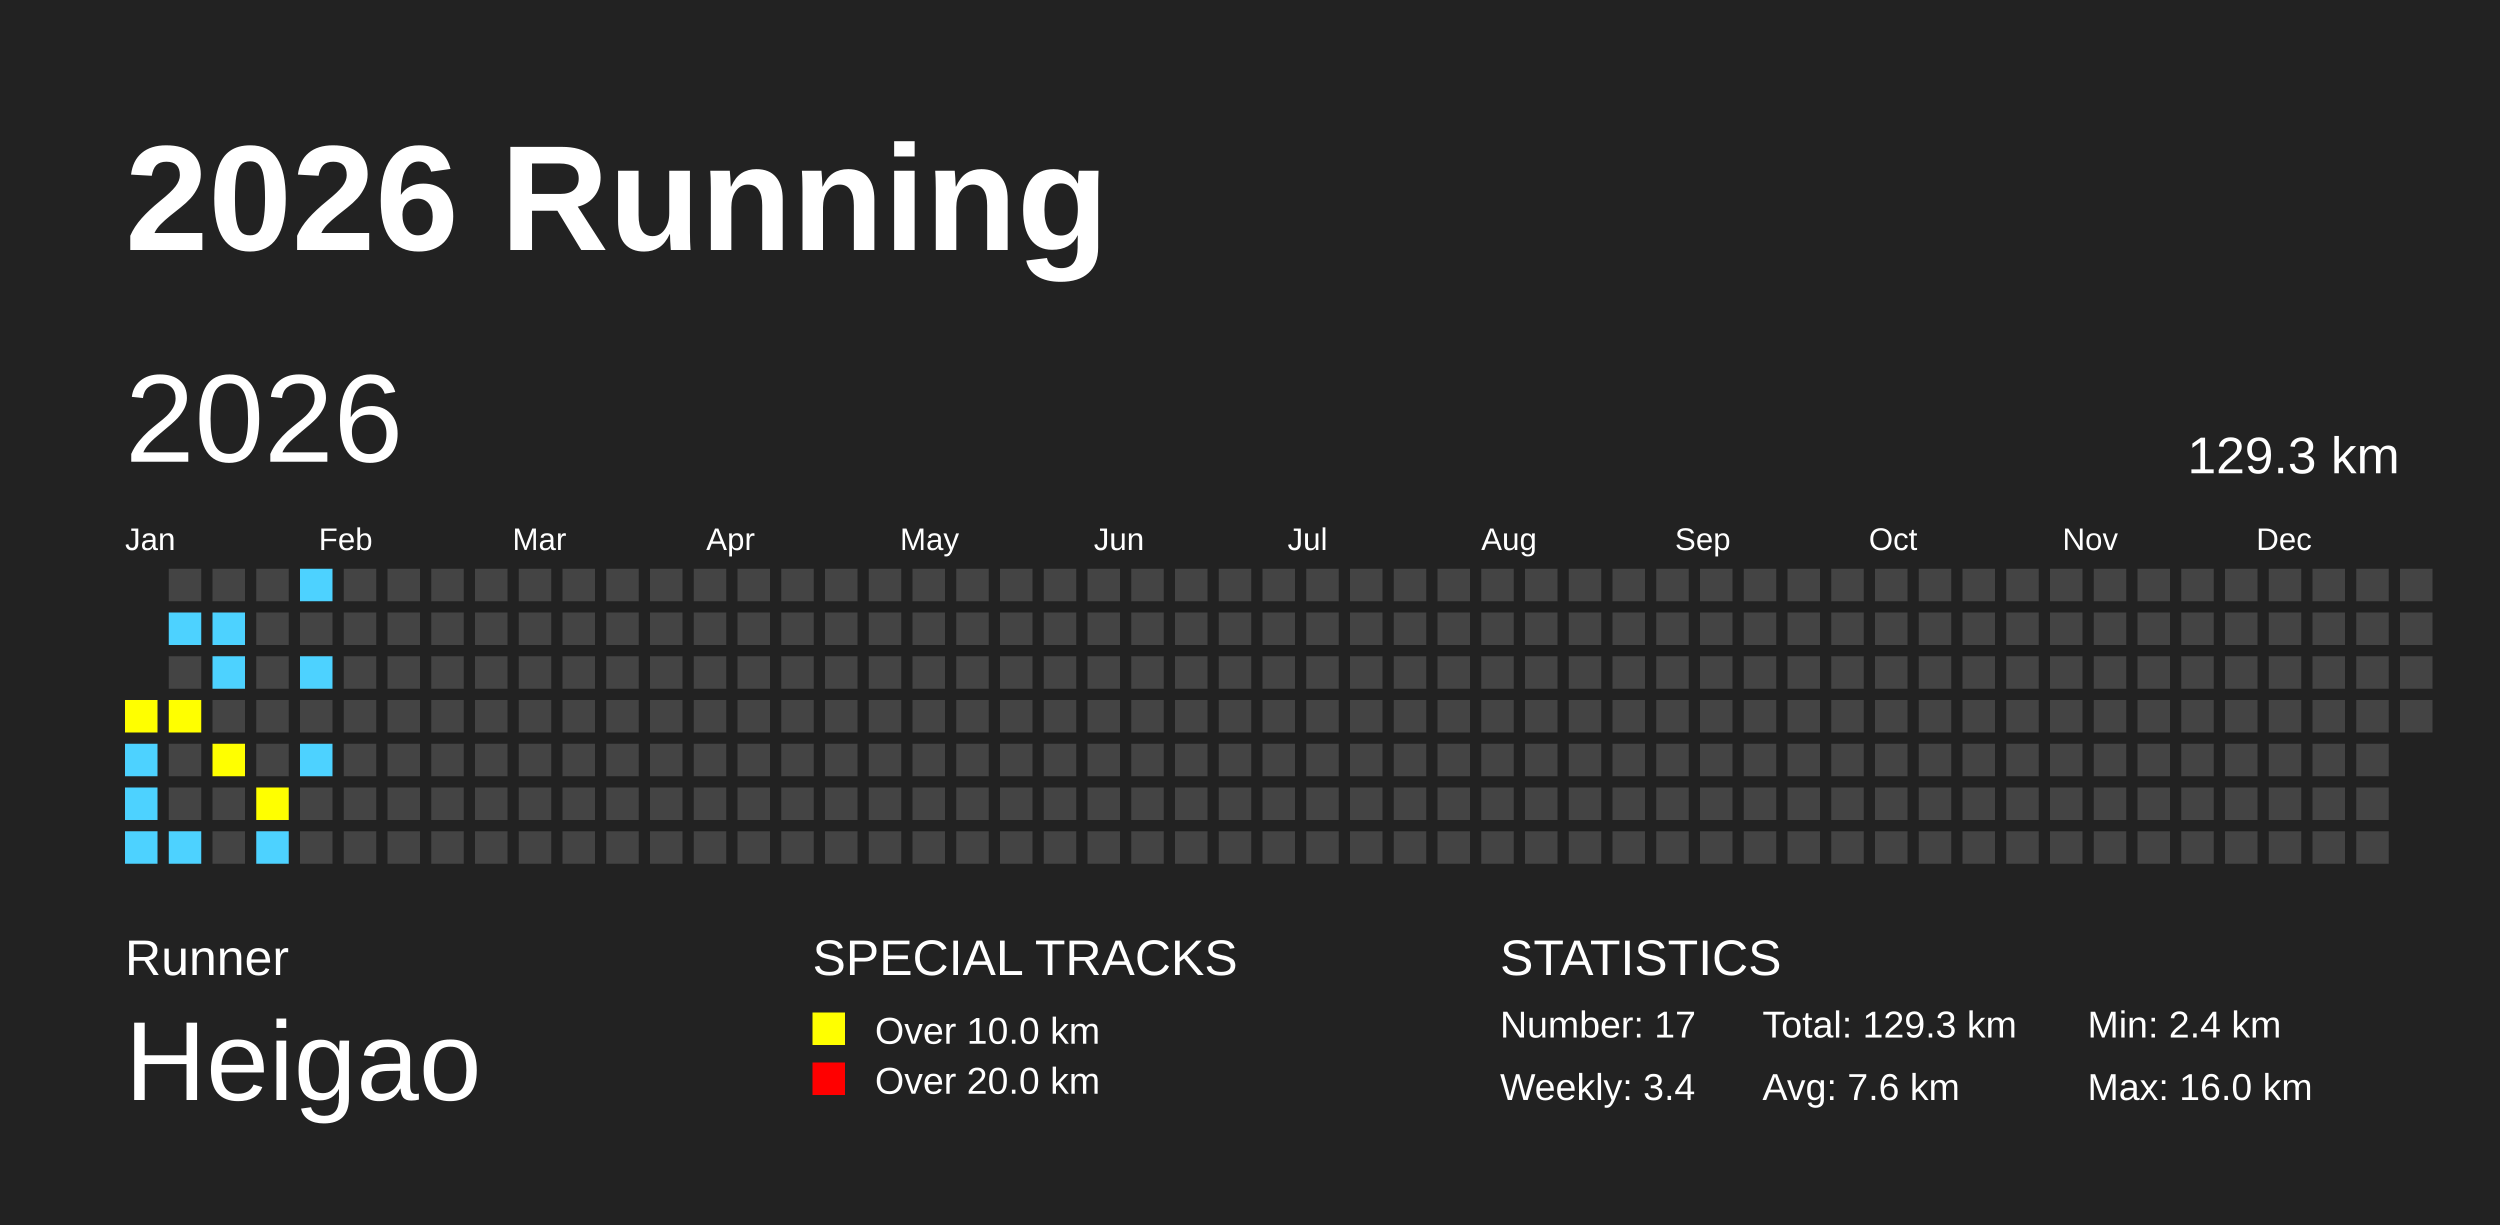
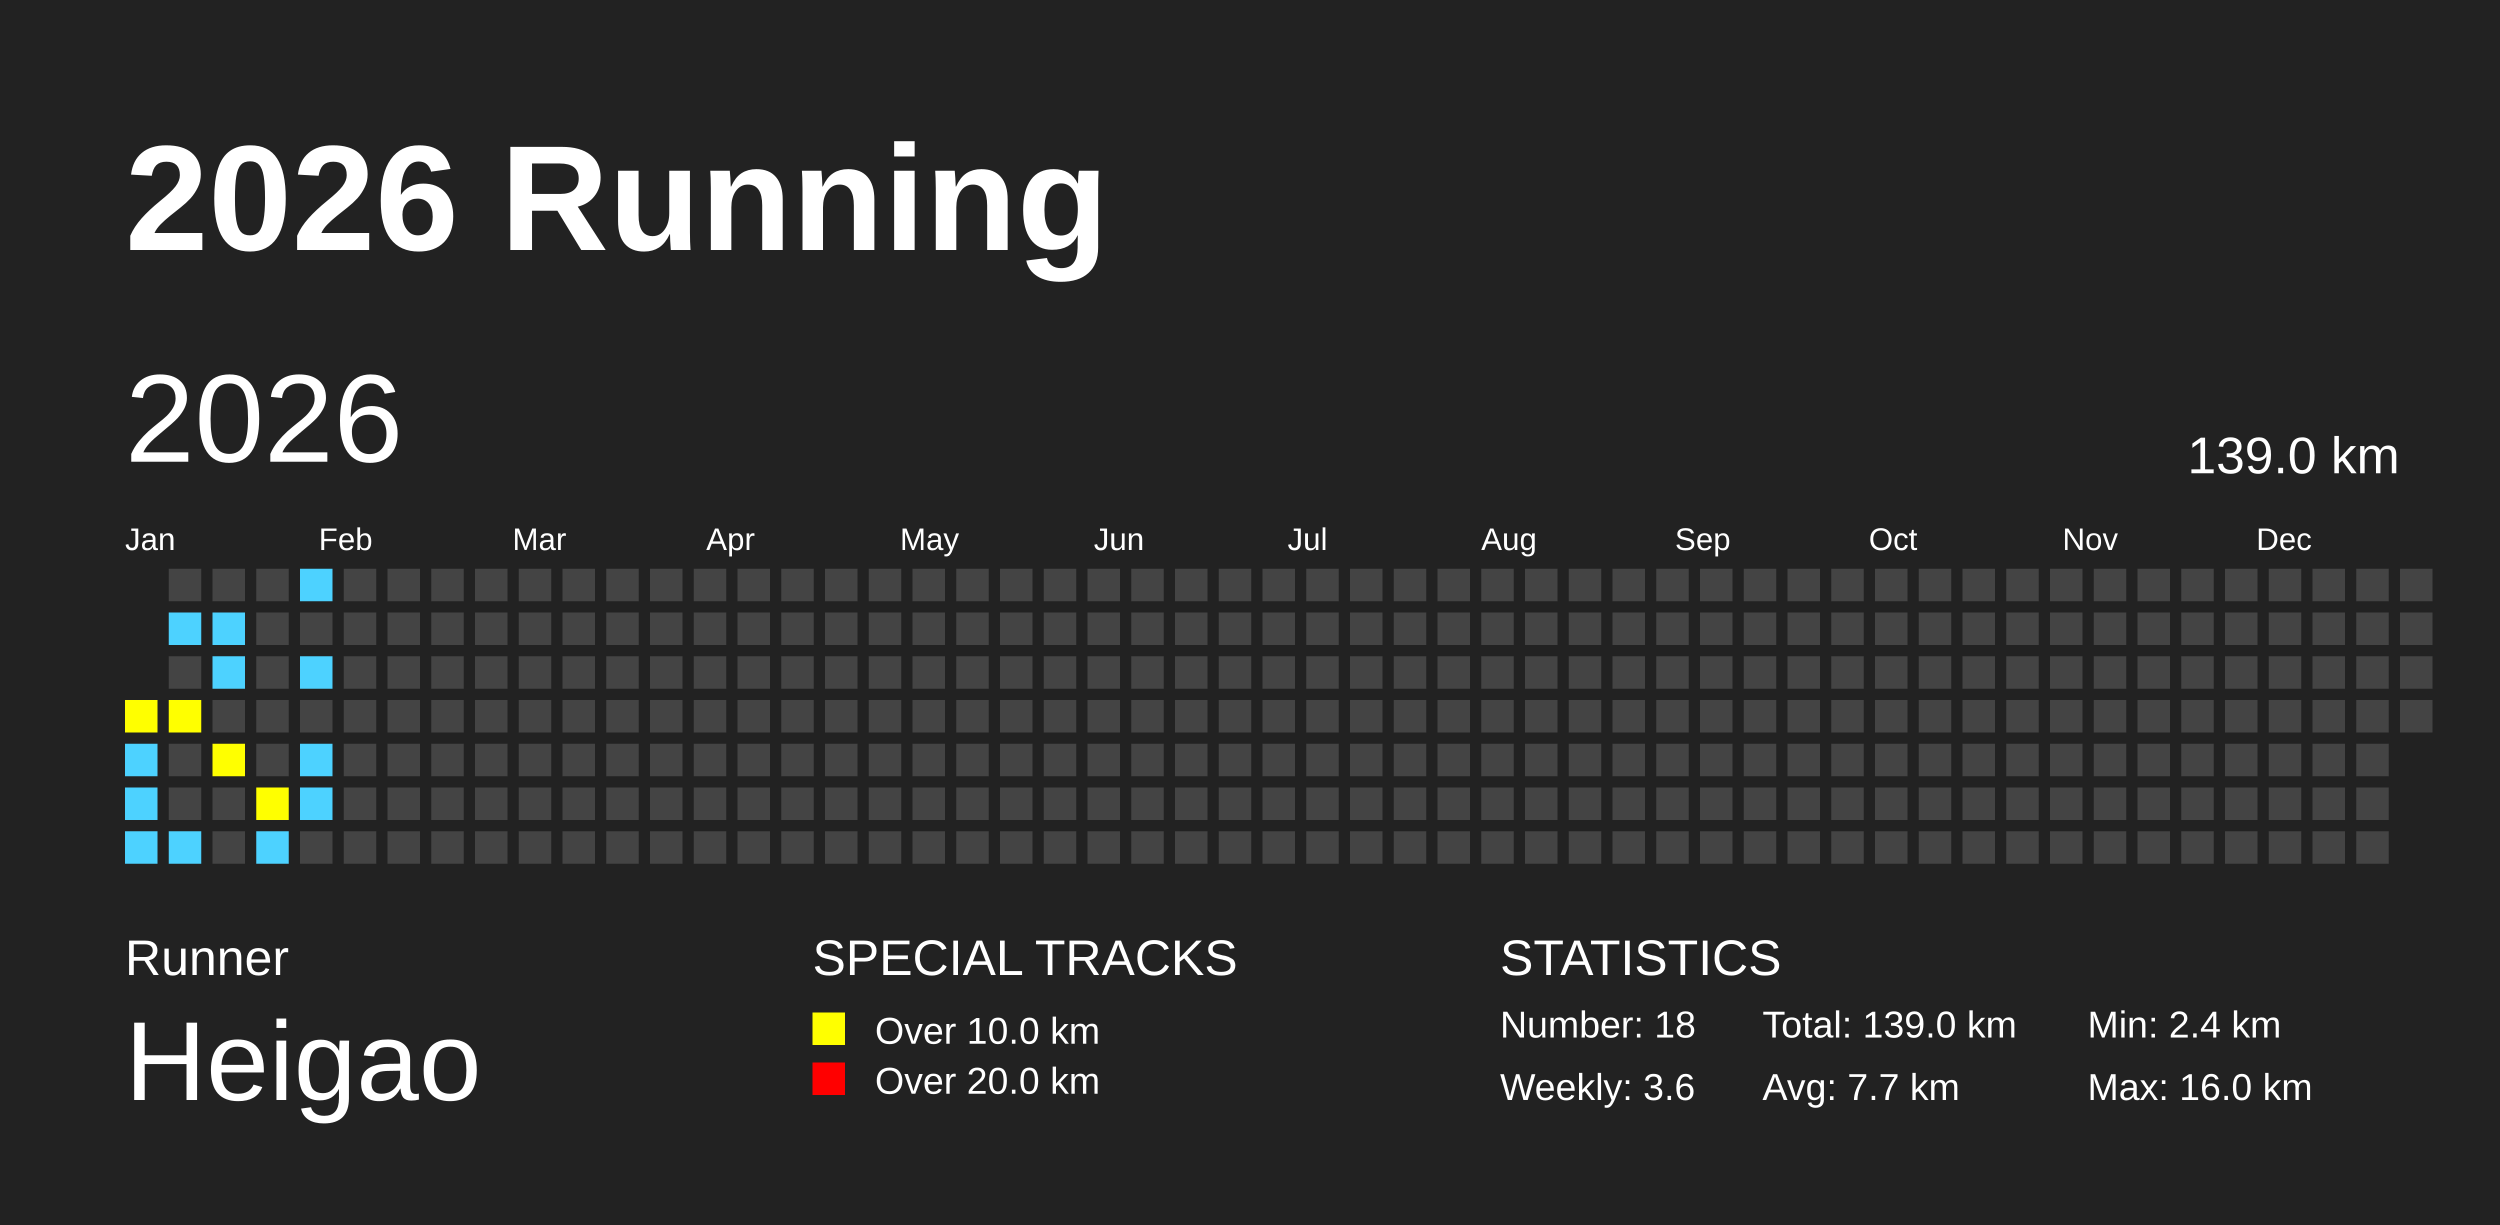
<svg xmlns="http://www.w3.org/2000/svg" baseProfile="full" height="98mm" version="1.1" viewBox="0,0,200,98" width="200mm">
  <defs />
  <rect fill="#222222" height="98" width="200" x="0" y="0" />
  <text fill="#FFFFFF" style="font-size:12px; font-family:Arial; font-weight:bold;" x="10" y="20">2026 Running</text>
  <text fill="#FFFFFF" style="font-size:4px; font-family:Arial" x="10" y="78">Runner</text>
  <text fill="#FFFFFF" style="font-size:9px; font-family:Arial" x="10" y="88">Heigao</text>
  <text fill="#FFFFFF" style="font-size:4px; font-family:Arial" x="65" y="78">SPECIAL TRACKS</text>
  <rect fill="yellow" height="2.6" width="2.6" x="65" y="81" />
  <text fill="#FFFFFF" style="font-size:3px; font-family:Arial" x="70" y="83.5">Over 10.0 km</text>
  <rect fill="red" height="2.6" width="2.6" x="65" y="85" />
  <text fill="#FFFFFF" style="font-size:3px; font-family:Arial" x="70" y="87.5">Over 20.0 km</text>
  <text fill="#FFFFFF" style="font-size:4px; font-family:Arial" x="120" y="78">STATISTICS</text>
-   <text fill="#FFFFFF" style="font-size:3px; font-family:Arial" x="120" y="83">Number: 17</text>
-   <text fill="#FFFFFF" style="font-size:3px; font-family:Arial" x="120" y="88">Weekly: 3.4</text>
-   <text fill="#FFFFFF" style="font-size:3px; font-family:Arial" x="141" y="83">Total: 129.3 km</text>
-   <text fill="#FFFFFF" style="font-size:3px; font-family:Arial" x="141" y="88">Avg: 7.6 km</text>
+   <text fill="#FFFFFF" style="font-size:3px; font-family:Arial" x="120" y="83">Number: 18</text>
+   <text fill="#FFFFFF" style="font-size:3px; font-family:Arial" x="120" y="88">Weekly: 3.6</text>
+   <text fill="#FFFFFF" style="font-size:3px; font-family:Arial" x="141" y="83">Total: 139.0 km</text>
+   <text fill="#FFFFFF" style="font-size:3px; font-family:Arial" x="141" y="88">Avg: 7.7 km</text>
  <text fill="#FFFFFF" style="font-size:3px; font-family:Arial" x="167" y="83">Min: 2.4 km</text>
  <text fill="#FFFFFF" style="font-size:3px; font-family:Arial" x="167" y="88">Max: 16.0 km</text>
  <text dominant-baseline="hanging" fill="#FFFFFF" style="font-size:10.0px; font-family:Arial;" x="10" y="30">2026</text>
-   <text dominant-baseline="hanging" fill="#FFFFFF" style="font-size:4.125px; font-family:Arial;" x="175" y="35">129.3 km</text>
+   <text dominant-baseline="hanging" fill="#FFFFFF" style="font-size:4.125px; font-family:Arial;" x="175" y="35">139.0 km</text>
  <text fill="#FFFFFF" style="font-size:2.5px; font-family:Arial" x="10.0" y="44">Jan</text>
  <text fill="#FFFFFF" style="font-size:2.5px; font-family:Arial" x="25.5" y="44">Feb</text>
  <text fill="#FFFFFF" style="font-size:2.5px; font-family:Arial" x="41.0" y="44">Mar</text>
  <text fill="#FFFFFF" style="font-size:2.5px; font-family:Arial" x="56.5" y="44">Apr</text>
  <text fill="#FFFFFF" style="font-size:2.5px; font-family:Arial" x="72.0" y="44">May</text>
  <text fill="#FFFFFF" style="font-size:2.5px; font-family:Arial" x="87.5" y="44">Jun</text>
  <text fill="#FFFFFF" style="font-size:2.5px; font-family:Arial" x="103.0" y="44">Jul</text>
  <text fill="#FFFFFF" style="font-size:2.5px; font-family:Arial" x="118.5" y="44">Aug</text>
  <text fill="#FFFFFF" style="font-size:2.5px; font-family:Arial" x="134.0" y="44">Sep</text>
  <text fill="#FFFFFF" style="font-size:2.5px; font-family:Arial" x="149.5" y="44">Oct</text>
  <text fill="#FFFFFF" style="font-size:2.5px; font-family:Arial" x="165.0" y="44">Nov</text>
  <text fill="#FFFFFF" style="font-size:2.5px; font-family:Arial" x="180.5" y="44">Dec</text>
  <rect fill="yellow" height="2.6" width="2.6" x="10.0" y="56.0" />
  <rect fill="#4DD2FF" height="2.6" width="2.6" x="10.0" y="59.5" />
  <rect fill="#4DD2FF" height="2.6" width="2.6" x="10.0" y="63.0" />
  <rect fill="#4DD2FF" height="2.6" width="2.6" x="10.0" y="66.5" />
  <rect fill="#444444" height="2.6" width="2.6" x="13.5" y="45.5" />
  <rect fill="#4DD2FF" height="2.6" width="2.6" x="13.5" y="49.0" />
  <rect fill="#444444" height="2.6" width="2.6" x="13.5" y="52.5" />
  <rect fill="yellow" height="2.6" width="2.6" x="13.5" y="56.0" />
  <rect fill="#444444" height="2.6" width="2.6" x="13.5" y="59.5" />
  <rect fill="#444444" height="2.6" width="2.6" x="13.5" y="63.0" />
  <rect fill="#4DD2FF" height="2.6" width="2.6" x="13.5" y="66.5" />
  <rect fill="#444444" height="2.6" width="2.6" x="17.0" y="45.5" />
  <rect fill="#4DD2FF" height="2.6" width="2.6" x="17.0" y="49.0" />
  <rect fill="#4DD2FF" height="2.6" width="2.6" x="17.0" y="52.5" />
  <rect fill="#444444" height="2.6" width="2.6" x="17.0" y="56.0" />
  <rect fill="yellow" height="2.6" width="2.6" x="17.0" y="59.5" />
  <rect fill="#444444" height="2.6" width="2.6" x="17.0" y="63.0" />
  <rect fill="#444444" height="2.6" width="2.6" x="17.0" y="66.5" />
  <rect fill="#444444" height="2.6" width="2.6" x="20.5" y="45.5" />
  <rect fill="#444444" height="2.6" width="2.6" x="20.5" y="49.0" />
  <rect fill="#444444" height="2.6" width="2.6" x="20.5" y="52.5" />
  <rect fill="#444444" height="2.6" width="2.6" x="20.5" y="56.0" />
  <rect fill="#444444" height="2.6" width="2.6" x="20.5" y="59.5" />
  <rect fill="yellow" height="2.6" width="2.6" x="20.5" y="63.0" />
  <rect fill="#4DD2FF" height="2.6" width="2.6" x="20.5" y="66.5" />
  <rect fill="#4DD2FF" height="2.6" width="2.6" x="24.0" y="45.5" />
  <rect fill="#444444" height="2.6" width="2.6" x="24.0" y="49.0" />
  <rect fill="#4DD2FF" height="2.6" width="2.6" x="24.0" y="52.5" />
  <rect fill="#444444" height="2.6" width="2.6" x="24.0" y="56.0" />
  <rect fill="#4DD2FF" height="2.6" width="2.6" x="24.0" y="59.5" />
-   <rect fill="#444444" height="2.6" width="2.6" x="24.0" y="63.0" />
+   <rect fill="#4DD2FF" height="2.6" width="2.6" x="24.0" y="63.0" />
  <rect fill="#444444" height="2.6" width="2.6" x="24.0" y="66.5" />
  <rect fill="#444444" height="2.6" width="2.6" x="27.5" y="45.5" />
  <rect fill="#444444" height="2.6" width="2.6" x="27.5" y="49.0" />
  <rect fill="#444444" height="2.6" width="2.6" x="27.5" y="52.5" />
  <rect fill="#444444" height="2.6" width="2.6" x="27.5" y="56.0" />
  <rect fill="#444444" height="2.6" width="2.6" x="27.5" y="59.5" />
  <rect fill="#444444" height="2.6" width="2.6" x="27.5" y="63.0" />
  <rect fill="#444444" height="2.6" width="2.6" x="27.5" y="66.5" />
  <rect fill="#444444" height="2.6" width="2.6" x="31.0" y="45.5" />
  <rect fill="#444444" height="2.6" width="2.6" x="31.0" y="49.0" />
  <rect fill="#444444" height="2.6" width="2.6" x="31.0" y="52.5" />
  <rect fill="#444444" height="2.6" width="2.6" x="31.0" y="56.0" />
  <rect fill="#444444" height="2.6" width="2.6" x="31.0" y="59.5" />
  <rect fill="#444444" height="2.6" width="2.6" x="31.0" y="63.0" />
  <rect fill="#444444" height="2.6" width="2.6" x="31.0" y="66.5" />
  <rect fill="#444444" height="2.6" width="2.6" x="34.5" y="45.5" />
  <rect fill="#444444" height="2.6" width="2.6" x="34.5" y="49.0" />
  <rect fill="#444444" height="2.6" width="2.6" x="34.5" y="52.5" />
  <rect fill="#444444" height="2.6" width="2.6" x="34.5" y="56.0" />
  <rect fill="#444444" height="2.6" width="2.6" x="34.5" y="59.5" />
  <rect fill="#444444" height="2.6" width="2.6" x="34.5" y="63.0" />
  <rect fill="#444444" height="2.6" width="2.6" x="34.5" y="66.5" />
  <rect fill="#444444" height="2.6" width="2.6" x="38.0" y="45.5" />
  <rect fill="#444444" height="2.6" width="2.6" x="38.0" y="49.0" />
  <rect fill="#444444" height="2.6" width="2.6" x="38.0" y="52.5" />
  <rect fill="#444444" height="2.6" width="2.6" x="38.0" y="56.0" />
  <rect fill="#444444" height="2.6" width="2.6" x="38.0" y="59.5" />
  <rect fill="#444444" height="2.6" width="2.6" x="38.0" y="63.0" />
  <rect fill="#444444" height="2.6" width="2.6" x="38.0" y="66.5" />
  <rect fill="#444444" height="2.6" width="2.6" x="41.5" y="45.5" />
  <rect fill="#444444" height="2.6" width="2.6" x="41.5" y="49.0" />
  <rect fill="#444444" height="2.6" width="2.6" x="41.5" y="52.5" />
  <rect fill="#444444" height="2.6" width="2.6" x="41.5" y="56.0" />
  <rect fill="#444444" height="2.6" width="2.6" x="41.5" y="59.5" />
  <rect fill="#444444" height="2.6" width="2.6" x="41.5" y="63.0" />
  <rect fill="#444444" height="2.6" width="2.6" x="41.5" y="66.5" />
  <rect fill="#444444" height="2.6" width="2.6" x="45.0" y="45.5" />
  <rect fill="#444444" height="2.6" width="2.6" x="45.0" y="49.0" />
  <rect fill="#444444" height="2.6" width="2.6" x="45.0" y="52.5" />
  <rect fill="#444444" height="2.6" width="2.6" x="45.0" y="56.0" />
  <rect fill="#444444" height="2.6" width="2.6" x="45.0" y="59.5" />
  <rect fill="#444444" height="2.6" width="2.6" x="45.0" y="63.0" />
  <rect fill="#444444" height="2.6" width="2.6" x="45.0" y="66.5" />
  <rect fill="#444444" height="2.6" width="2.6" x="48.5" y="45.5" />
  <rect fill="#444444" height="2.6" width="2.6" x="48.5" y="49.0" />
  <rect fill="#444444" height="2.6" width="2.6" x="48.5" y="52.5" />
  <rect fill="#444444" height="2.6" width="2.6" x="48.5" y="56.0" />
  <rect fill="#444444" height="2.6" width="2.6" x="48.5" y="59.5" />
  <rect fill="#444444" height="2.6" width="2.6" x="48.5" y="63.0" />
  <rect fill="#444444" height="2.6" width="2.6" x="48.5" y="66.5" />
  <rect fill="#444444" height="2.6" width="2.6" x="52.0" y="45.5" />
  <rect fill="#444444" height="2.6" width="2.6" x="52.0" y="49.0" />
  <rect fill="#444444" height="2.6" width="2.6" x="52.0" y="52.5" />
  <rect fill="#444444" height="2.6" width="2.6" x="52.0" y="56.0" />
  <rect fill="#444444" height="2.6" width="2.6" x="52.0" y="59.5" />
  <rect fill="#444444" height="2.6" width="2.6" x="52.0" y="63.0" />
  <rect fill="#444444" height="2.6" width="2.6" x="52.0" y="66.5" />
  <rect fill="#444444" height="2.6" width="2.6" x="55.5" y="45.5" />
  <rect fill="#444444" height="2.6" width="2.6" x="55.5" y="49.0" />
  <rect fill="#444444" height="2.6" width="2.6" x="55.5" y="52.5" />
  <rect fill="#444444" height="2.6" width="2.6" x="55.5" y="56.0" />
  <rect fill="#444444" height="2.6" width="2.6" x="55.5" y="59.5" />
  <rect fill="#444444" height="2.6" width="2.6" x="55.5" y="63.0" />
  <rect fill="#444444" height="2.6" width="2.6" x="55.5" y="66.5" />
  <rect fill="#444444" height="2.6" width="2.6" x="59.0" y="45.5" />
  <rect fill="#444444" height="2.6" width="2.6" x="59.0" y="49.0" />
  <rect fill="#444444" height="2.6" width="2.6" x="59.0" y="52.5" />
  <rect fill="#444444" height="2.6" width="2.6" x="59.0" y="56.0" />
  <rect fill="#444444" height="2.6" width="2.6" x="59.0" y="59.5" />
  <rect fill="#444444" height="2.6" width="2.6" x="59.0" y="63.0" />
  <rect fill="#444444" height="2.6" width="2.6" x="59.0" y="66.5" />
  <rect fill="#444444" height="2.6" width="2.6" x="62.5" y="45.5" />
  <rect fill="#444444" height="2.6" width="2.6" x="62.5" y="49.0" />
  <rect fill="#444444" height="2.6" width="2.6" x="62.5" y="52.5" />
  <rect fill="#444444" height="2.6" width="2.6" x="62.5" y="56.0" />
  <rect fill="#444444" height="2.6" width="2.6" x="62.5" y="59.5" />
  <rect fill="#444444" height="2.6" width="2.6" x="62.5" y="63.0" />
  <rect fill="#444444" height="2.6" width="2.6" x="62.5" y="66.5" />
  <rect fill="#444444" height="2.6" width="2.6" x="66.0" y="45.5" />
  <rect fill="#444444" height="2.6" width="2.6" x="66.0" y="49.0" />
  <rect fill="#444444" height="2.6" width="2.6" x="66.0" y="52.5" />
  <rect fill="#444444" height="2.6" width="2.6" x="66.0" y="56.0" />
  <rect fill="#444444" height="2.6" width="2.6" x="66.0" y="59.5" />
  <rect fill="#444444" height="2.6" width="2.6" x="66.0" y="63.0" />
  <rect fill="#444444" height="2.6" width="2.6" x="66.0" y="66.5" />
  <rect fill="#444444" height="2.6" width="2.6" x="69.5" y="45.5" />
  <rect fill="#444444" height="2.6" width="2.6" x="69.5" y="49.0" />
  <rect fill="#444444" height="2.6" width="2.6" x="69.5" y="52.5" />
  <rect fill="#444444" height="2.6" width="2.6" x="69.5" y="56.0" />
  <rect fill="#444444" height="2.6" width="2.6" x="69.5" y="59.5" />
  <rect fill="#444444" height="2.6" width="2.6" x="69.5" y="63.0" />
  <rect fill="#444444" height="2.6" width="2.6" x="69.5" y="66.5" />
  <rect fill="#444444" height="2.6" width="2.6" x="73.0" y="45.5" />
  <rect fill="#444444" height="2.6" width="2.6" x="73.0" y="49.0" />
  <rect fill="#444444" height="2.6" width="2.6" x="73.0" y="52.5" />
  <rect fill="#444444" height="2.6" width="2.6" x="73.0" y="56.0" />
  <rect fill="#444444" height="2.6" width="2.6" x="73.0" y="59.5" />
  <rect fill="#444444" height="2.6" width="2.6" x="73.0" y="63.0" />
  <rect fill="#444444" height="2.6" width="2.6" x="73.0" y="66.5" />
  <rect fill="#444444" height="2.6" width="2.6" x="76.5" y="45.5" />
  <rect fill="#444444" height="2.6" width="2.6" x="76.5" y="49.0" />
  <rect fill="#444444" height="2.6" width="2.6" x="76.5" y="52.5" />
  <rect fill="#444444" height="2.6" width="2.6" x="76.5" y="56.0" />
  <rect fill="#444444" height="2.6" width="2.6" x="76.5" y="59.5" />
  <rect fill="#444444" height="2.6" width="2.6" x="76.5" y="63.0" />
  <rect fill="#444444" height="2.6" width="2.6" x="76.5" y="66.5" />
  <rect fill="#444444" height="2.6" width="2.6" x="80.0" y="45.5" />
  <rect fill="#444444" height="2.6" width="2.6" x="80.0" y="49.0" />
  <rect fill="#444444" height="2.6" width="2.6" x="80.0" y="52.5" />
  <rect fill="#444444" height="2.6" width="2.6" x="80.0" y="56.0" />
  <rect fill="#444444" height="2.6" width="2.6" x="80.0" y="59.5" />
  <rect fill="#444444" height="2.6" width="2.6" x="80.0" y="63.0" />
  <rect fill="#444444" height="2.6" width="2.6" x="80.0" y="66.5" />
  <rect fill="#444444" height="2.6" width="2.6" x="83.5" y="45.5" />
  <rect fill="#444444" height="2.6" width="2.6" x="83.5" y="49.0" />
  <rect fill="#444444" height="2.6" width="2.6" x="83.5" y="52.5" />
  <rect fill="#444444" height="2.6" width="2.6" x="83.5" y="56.0" />
  <rect fill="#444444" height="2.6" width="2.6" x="83.5" y="59.5" />
  <rect fill="#444444" height="2.6" width="2.6" x="83.5" y="63.0" />
  <rect fill="#444444" height="2.6" width="2.6" x="83.5" y="66.5" />
  <rect fill="#444444" height="2.6" width="2.6" x="87.0" y="45.5" />
  <rect fill="#444444" height="2.6" width="2.6" x="87.0" y="49.0" />
  <rect fill="#444444" height="2.6" width="2.6" x="87.0" y="52.5" />
  <rect fill="#444444" height="2.6" width="2.6" x="87.0" y="56.0" />
  <rect fill="#444444" height="2.6" width="2.6" x="87.0" y="59.5" />
  <rect fill="#444444" height="2.6" width="2.6" x="87.0" y="63.0" />
  <rect fill="#444444" height="2.6" width="2.6" x="87.0" y="66.5" />
  <rect fill="#444444" height="2.6" width="2.6" x="90.5" y="45.5" />
  <rect fill="#444444" height="2.6" width="2.6" x="90.5" y="49.0" />
  <rect fill="#444444" height="2.6" width="2.6" x="90.5" y="52.5" />
  <rect fill="#444444" height="2.6" width="2.6" x="90.5" y="56.0" />
  <rect fill="#444444" height="2.6" width="2.6" x="90.5" y="59.5" />
  <rect fill="#444444" height="2.6" width="2.6" x="90.5" y="63.0" />
  <rect fill="#444444" height="2.6" width="2.6" x="90.5" y="66.5" />
  <rect fill="#444444" height="2.6" width="2.6" x="94.0" y="45.5" />
  <rect fill="#444444" height="2.6" width="2.6" x="94.0" y="49.0" />
  <rect fill="#444444" height="2.6" width="2.6" x="94.0" y="52.5" />
  <rect fill="#444444" height="2.6" width="2.6" x="94.0" y="56.0" />
  <rect fill="#444444" height="2.6" width="2.6" x="94.0" y="59.5" />
  <rect fill="#444444" height="2.6" width="2.6" x="94.0" y="63.0" />
  <rect fill="#444444" height="2.6" width="2.6" x="94.0" y="66.5" />
  <rect fill="#444444" height="2.6" width="2.6" x="97.5" y="45.5" />
  <rect fill="#444444" height="2.6" width="2.6" x="97.5" y="49.0" />
  <rect fill="#444444" height="2.6" width="2.6" x="97.5" y="52.5" />
  <rect fill="#444444" height="2.6" width="2.6" x="97.5" y="56.0" />
  <rect fill="#444444" height="2.6" width="2.6" x="97.5" y="59.5" />
  <rect fill="#444444" height="2.6" width="2.6" x="97.5" y="63.0" />
  <rect fill="#444444" height="2.6" width="2.6" x="97.5" y="66.5" />
  <rect fill="#444444" height="2.6" width="2.6" x="101.0" y="45.5" />
  <rect fill="#444444" height="2.6" width="2.6" x="101.0" y="49.0" />
  <rect fill="#444444" height="2.6" width="2.6" x="101.0" y="52.5" />
  <rect fill="#444444" height="2.6" width="2.6" x="101.0" y="56.0" />
  <rect fill="#444444" height="2.6" width="2.6" x="101.0" y="59.5" />
  <rect fill="#444444" height="2.6" width="2.6" x="101.0" y="63.0" />
  <rect fill="#444444" height="2.6" width="2.6" x="101.0" y="66.5" />
  <rect fill="#444444" height="2.6" width="2.6" x="104.5" y="45.5" />
  <rect fill="#444444" height="2.6" width="2.6" x="104.5" y="49.0" />
  <rect fill="#444444" height="2.6" width="2.6" x="104.5" y="52.5" />
  <rect fill="#444444" height="2.6" width="2.6" x="104.5" y="56.0" />
  <rect fill="#444444" height="2.6" width="2.6" x="104.5" y="59.5" />
  <rect fill="#444444" height="2.6" width="2.6" x="104.5" y="63.0" />
  <rect fill="#444444" height="2.6" width="2.6" x="104.5" y="66.5" />
  <rect fill="#444444" height="2.6" width="2.6" x="108.0" y="45.5" />
  <rect fill="#444444" height="2.6" width="2.6" x="108.0" y="49.0" />
  <rect fill="#444444" height="2.6" width="2.6" x="108.0" y="52.5" />
  <rect fill="#444444" height="2.6" width="2.6" x="108.0" y="56.0" />
  <rect fill="#444444" height="2.6" width="2.6" x="108.0" y="59.5" />
  <rect fill="#444444" height="2.6" width="2.6" x="108.0" y="63.0" />
  <rect fill="#444444" height="2.6" width="2.6" x="108.0" y="66.5" />
  <rect fill="#444444" height="2.6" width="2.6" x="111.5" y="45.5" />
  <rect fill="#444444" height="2.6" width="2.6" x="111.5" y="49.0" />
  <rect fill="#444444" height="2.6" width="2.6" x="111.5" y="52.5" />
  <rect fill="#444444" height="2.6" width="2.6" x="111.5" y="56.0" />
  <rect fill="#444444" height="2.6" width="2.6" x="111.5" y="59.5" />
  <rect fill="#444444" height="2.6" width="2.6" x="111.5" y="63.0" />
  <rect fill="#444444" height="2.6" width="2.6" x="111.5" y="66.5" />
  <rect fill="#444444" height="2.6" width="2.6" x="115.0" y="45.5" />
  <rect fill="#444444" height="2.6" width="2.6" x="115.0" y="49.0" />
  <rect fill="#444444" height="2.6" width="2.6" x="115.0" y="52.5" />
  <rect fill="#444444" height="2.6" width="2.6" x="115.0" y="56.0" />
  <rect fill="#444444" height="2.6" width="2.6" x="115.0" y="59.5" />
  <rect fill="#444444" height="2.6" width="2.6" x="115.0" y="63.0" />
  <rect fill="#444444" height="2.6" width="2.6" x="115.0" y="66.5" />
  <rect fill="#444444" height="2.6" width="2.6" x="118.5" y="45.5" />
  <rect fill="#444444" height="2.6" width="2.6" x="118.5" y="49.0" />
  <rect fill="#444444" height="2.6" width="2.6" x="118.5" y="52.5" />
  <rect fill="#444444" height="2.6" width="2.6" x="118.5" y="56.0" />
  <rect fill="#444444" height="2.6" width="2.6" x="118.5" y="59.5" />
  <rect fill="#444444" height="2.6" width="2.6" x="118.5" y="63.0" />
  <rect fill="#444444" height="2.6" width="2.6" x="118.5" y="66.5" />
  <rect fill="#444444" height="2.6" width="2.6" x="122.0" y="45.5" />
  <rect fill="#444444" height="2.6" width="2.6" x="122.0" y="49.0" />
  <rect fill="#444444" height="2.6" width="2.6" x="122.0" y="52.5" />
  <rect fill="#444444" height="2.6" width="2.6" x="122.0" y="56.0" />
  <rect fill="#444444" height="2.6" width="2.6" x="122.0" y="59.5" />
  <rect fill="#444444" height="2.6" width="2.6" x="122.0" y="63.0" />
  <rect fill="#444444" height="2.6" width="2.6" x="122.0" y="66.5" />
  <rect fill="#444444" height="2.6" width="2.6" x="125.5" y="45.5" />
  <rect fill="#444444" height="2.6" width="2.6" x="125.5" y="49.0" />
  <rect fill="#444444" height="2.6" width="2.6" x="125.5" y="52.5" />
  <rect fill="#444444" height="2.6" width="2.6" x="125.5" y="56.0" />
  <rect fill="#444444" height="2.6" width="2.6" x="125.5" y="59.5" />
  <rect fill="#444444" height="2.6" width="2.6" x="125.5" y="63.0" />
  <rect fill="#444444" height="2.6" width="2.6" x="125.5" y="66.5" />
  <rect fill="#444444" height="2.6" width="2.6" x="129.0" y="45.5" />
  <rect fill="#444444" height="2.6" width="2.6" x="129.0" y="49.0" />
  <rect fill="#444444" height="2.6" width="2.6" x="129.0" y="52.5" />
  <rect fill="#444444" height="2.6" width="2.6" x="129.0" y="56.0" />
  <rect fill="#444444" height="2.6" width="2.6" x="129.0" y="59.5" />
  <rect fill="#444444" height="2.6" width="2.6" x="129.0" y="63.0" />
  <rect fill="#444444" height="2.6" width="2.6" x="129.0" y="66.5" />
  <rect fill="#444444" height="2.6" width="2.6" x="132.5" y="45.5" />
  <rect fill="#444444" height="2.6" width="2.6" x="132.5" y="49.0" />
  <rect fill="#444444" height="2.6" width="2.6" x="132.5" y="52.5" />
  <rect fill="#444444" height="2.6" width="2.6" x="132.5" y="56.0" />
  <rect fill="#444444" height="2.6" width="2.6" x="132.5" y="59.5" />
  <rect fill="#444444" height="2.6" width="2.6" x="132.5" y="63.0" />
  <rect fill="#444444" height="2.6" width="2.6" x="132.5" y="66.5" />
  <rect fill="#444444" height="2.6" width="2.6" x="136.0" y="45.5" />
  <rect fill="#444444" height="2.6" width="2.6" x="136.0" y="49.0" />
  <rect fill="#444444" height="2.6" width="2.6" x="136.0" y="52.5" />
  <rect fill="#444444" height="2.6" width="2.6" x="136.0" y="56.0" />
  <rect fill="#444444" height="2.6" width="2.6" x="136.0" y="59.5" />
  <rect fill="#444444" height="2.6" width="2.6" x="136.0" y="63.0" />
  <rect fill="#444444" height="2.6" width="2.6" x="136.0" y="66.5" />
  <rect fill="#444444" height="2.6" width="2.6" x="139.5" y="45.5" />
  <rect fill="#444444" height="2.6" width="2.6" x="139.5" y="49.0" />
  <rect fill="#444444" height="2.6" width="2.6" x="139.5" y="52.5" />
  <rect fill="#444444" height="2.6" width="2.6" x="139.5" y="56.0" />
  <rect fill="#444444" height="2.6" width="2.6" x="139.5" y="59.5" />
  <rect fill="#444444" height="2.6" width="2.6" x="139.5" y="63.0" />
  <rect fill="#444444" height="2.6" width="2.6" x="139.5" y="66.5" />
  <rect fill="#444444" height="2.6" width="2.6" x="143.0" y="45.5" />
  <rect fill="#444444" height="2.6" width="2.6" x="143.0" y="49.0" />
  <rect fill="#444444" height="2.6" width="2.6" x="143.0" y="52.5" />
  <rect fill="#444444" height="2.6" width="2.6" x="143.0" y="56.0" />
  <rect fill="#444444" height="2.6" width="2.6" x="143.0" y="59.5" />
  <rect fill="#444444" height="2.6" width="2.6" x="143.0" y="63.0" />
  <rect fill="#444444" height="2.6" width="2.6" x="143.0" y="66.5" />
  <rect fill="#444444" height="2.6" width="2.6" x="146.5" y="45.5" />
  <rect fill="#444444" height="2.6" width="2.6" x="146.5" y="49.0" />
  <rect fill="#444444" height="2.6" width="2.6" x="146.5" y="52.5" />
  <rect fill="#444444" height="2.6" width="2.6" x="146.5" y="56.0" />
  <rect fill="#444444" height="2.6" width="2.6" x="146.5" y="59.5" />
  <rect fill="#444444" height="2.6" width="2.6" x="146.5" y="63.0" />
  <rect fill="#444444" height="2.6" width="2.6" x="146.5" y="66.5" />
  <rect fill="#444444" height="2.6" width="2.6" x="150.0" y="45.5" />
  <rect fill="#444444" height="2.6" width="2.6" x="150.0" y="49.0" />
  <rect fill="#444444" height="2.6" width="2.6" x="150.0" y="52.5" />
  <rect fill="#444444" height="2.6" width="2.6" x="150.0" y="56.0" />
  <rect fill="#444444" height="2.6" width="2.6" x="150.0" y="59.5" />
  <rect fill="#444444" height="2.6" width="2.6" x="150.0" y="63.0" />
  <rect fill="#444444" height="2.6" width="2.6" x="150.0" y="66.5" />
  <rect fill="#444444" height="2.6" width="2.6" x="153.5" y="45.5" />
  <rect fill="#444444" height="2.6" width="2.6" x="153.5" y="49.0" />
  <rect fill="#444444" height="2.6" width="2.6" x="153.5" y="52.5" />
  <rect fill="#444444" height="2.6" width="2.6" x="153.5" y="56.0" />
  <rect fill="#444444" height="2.6" width="2.6" x="153.5" y="59.5" />
  <rect fill="#444444" height="2.6" width="2.6" x="153.5" y="63.0" />
  <rect fill="#444444" height="2.6" width="2.6" x="153.5" y="66.5" />
  <rect fill="#444444" height="2.6" width="2.6" x="157.0" y="45.5" />
  <rect fill="#444444" height="2.6" width="2.6" x="157.0" y="49.0" />
  <rect fill="#444444" height="2.6" width="2.6" x="157.0" y="52.5" />
  <rect fill="#444444" height="2.6" width="2.6" x="157.0" y="56.0" />
  <rect fill="#444444" height="2.6" width="2.6" x="157.0" y="59.5" />
  <rect fill="#444444" height="2.6" width="2.6" x="157.0" y="63.0" />
  <rect fill="#444444" height="2.6" width="2.6" x="157.0" y="66.5" />
  <rect fill="#444444" height="2.6" width="2.6" x="160.5" y="45.5" />
  <rect fill="#444444" height="2.6" width="2.6" x="160.5" y="49.0" />
  <rect fill="#444444" height="2.6" width="2.6" x="160.5" y="52.5" />
  <rect fill="#444444" height="2.6" width="2.6" x="160.5" y="56.0" />
  <rect fill="#444444" height="2.6" width="2.6" x="160.5" y="59.5" />
  <rect fill="#444444" height="2.6" width="2.6" x="160.5" y="63.0" />
  <rect fill="#444444" height="2.6" width="2.6" x="160.5" y="66.5" />
  <rect fill="#444444" height="2.6" width="2.6" x="164.0" y="45.5" />
  <rect fill="#444444" height="2.6" width="2.6" x="164.0" y="49.0" />
  <rect fill="#444444" height="2.6" width="2.6" x="164.0" y="52.5" />
  <rect fill="#444444" height="2.6" width="2.6" x="164.0" y="56.0" />
  <rect fill="#444444" height="2.6" width="2.6" x="164.0" y="59.5" />
  <rect fill="#444444" height="2.6" width="2.6" x="164.0" y="63.0" />
  <rect fill="#444444" height="2.6" width="2.6" x="164.0" y="66.5" />
  <rect fill="#444444" height="2.6" width="2.6" x="167.5" y="45.5" />
  <rect fill="#444444" height="2.6" width="2.6" x="167.5" y="49.0" />
  <rect fill="#444444" height="2.6" width="2.6" x="167.5" y="52.5" />
  <rect fill="#444444" height="2.6" width="2.6" x="167.5" y="56.0" />
  <rect fill="#444444" height="2.6" width="2.6" x="167.5" y="59.5" />
  <rect fill="#444444" height="2.6" width="2.6" x="167.5" y="63.0" />
  <rect fill="#444444" height="2.6" width="2.6" x="167.5" y="66.5" />
  <rect fill="#444444" height="2.6" width="2.6" x="171.0" y="45.5" />
  <rect fill="#444444" height="2.6" width="2.6" x="171.0" y="49.0" />
  <rect fill="#444444" height="2.6" width="2.6" x="171.0" y="52.5" />
  <rect fill="#444444" height="2.6" width="2.6" x="171.0" y="56.0" />
  <rect fill="#444444" height="2.6" width="2.6" x="171.0" y="59.5" />
  <rect fill="#444444" height="2.6" width="2.6" x="171.0" y="63.0" />
  <rect fill="#444444" height="2.6" width="2.6" x="171.0" y="66.5" />
  <rect fill="#444444" height="2.6" width="2.6" x="174.5" y="45.5" />
  <rect fill="#444444" height="2.6" width="2.6" x="174.5" y="49.0" />
  <rect fill="#444444" height="2.6" width="2.6" x="174.5" y="52.5" />
  <rect fill="#444444" height="2.6" width="2.6" x="174.5" y="56.0" />
  <rect fill="#444444" height="2.6" width="2.6" x="174.5" y="59.5" />
  <rect fill="#444444" height="2.6" width="2.6" x="174.5" y="63.0" />
  <rect fill="#444444" height="2.6" width="2.6" x="174.5" y="66.5" />
  <rect fill="#444444" height="2.6" width="2.6" x="178.0" y="45.5" />
  <rect fill="#444444" height="2.6" width="2.6" x="178.0" y="49.0" />
  <rect fill="#444444" height="2.6" width="2.6" x="178.0" y="52.5" />
  <rect fill="#444444" height="2.6" width="2.6" x="178.0" y="56.0" />
  <rect fill="#444444" height="2.6" width="2.6" x="178.0" y="59.5" />
  <rect fill="#444444" height="2.6" width="2.6" x="178.0" y="63.0" />
  <rect fill="#444444" height="2.6" width="2.6" x="178.0" y="66.5" />
  <rect fill="#444444" height="2.6" width="2.6" x="181.5" y="45.5" />
  <rect fill="#444444" height="2.6" width="2.6" x="181.5" y="49.0" />
  <rect fill="#444444" height="2.6" width="2.6" x="181.5" y="52.5" />
  <rect fill="#444444" height="2.6" width="2.6" x="181.5" y="56.0" />
  <rect fill="#444444" height="2.6" width="2.6" x="181.5" y="59.5" />
  <rect fill="#444444" height="2.6" width="2.6" x="181.5" y="63.0" />
  <rect fill="#444444" height="2.6" width="2.6" x="181.5" y="66.5" />
  <rect fill="#444444" height="2.6" width="2.6" x="185.0" y="45.5" />
  <rect fill="#444444" height="2.6" width="2.6" x="185.0" y="49.0" />
  <rect fill="#444444" height="2.6" width="2.6" x="185.0" y="52.5" />
  <rect fill="#444444" height="2.6" width="2.6" x="185.0" y="56.0" />
  <rect fill="#444444" height="2.6" width="2.6" x="185.0" y="59.5" />
  <rect fill="#444444" height="2.6" width="2.6" x="185.0" y="63.0" />
  <rect fill="#444444" height="2.6" width="2.6" x="185.0" y="66.5" />
  <rect fill="#444444" height="2.6" width="2.6" x="188.5" y="45.5" />
  <rect fill="#444444" height="2.6" width="2.6" x="188.5" y="49.0" />
  <rect fill="#444444" height="2.6" width="2.6" x="188.5" y="52.5" />
  <rect fill="#444444" height="2.6" width="2.6" x="188.5" y="56.0" />
  <rect fill="#444444" height="2.6" width="2.6" x="188.5" y="59.5" />
  <rect fill="#444444" height="2.6" width="2.6" x="188.5" y="63.0" />
  <rect fill="#444444" height="2.6" width="2.6" x="188.5" y="66.5" />
  <rect fill="#444444" height="2.6" width="2.6" x="192.0" y="45.5" />
  <rect fill="#444444" height="2.6" width="2.6" x="192.0" y="49.0" />
  <rect fill="#444444" height="2.6" width="2.6" x="192.0" y="52.5" />
  <rect fill="#444444" height="2.6" width="2.6" x="192.0" y="56.0" />
</svg>
